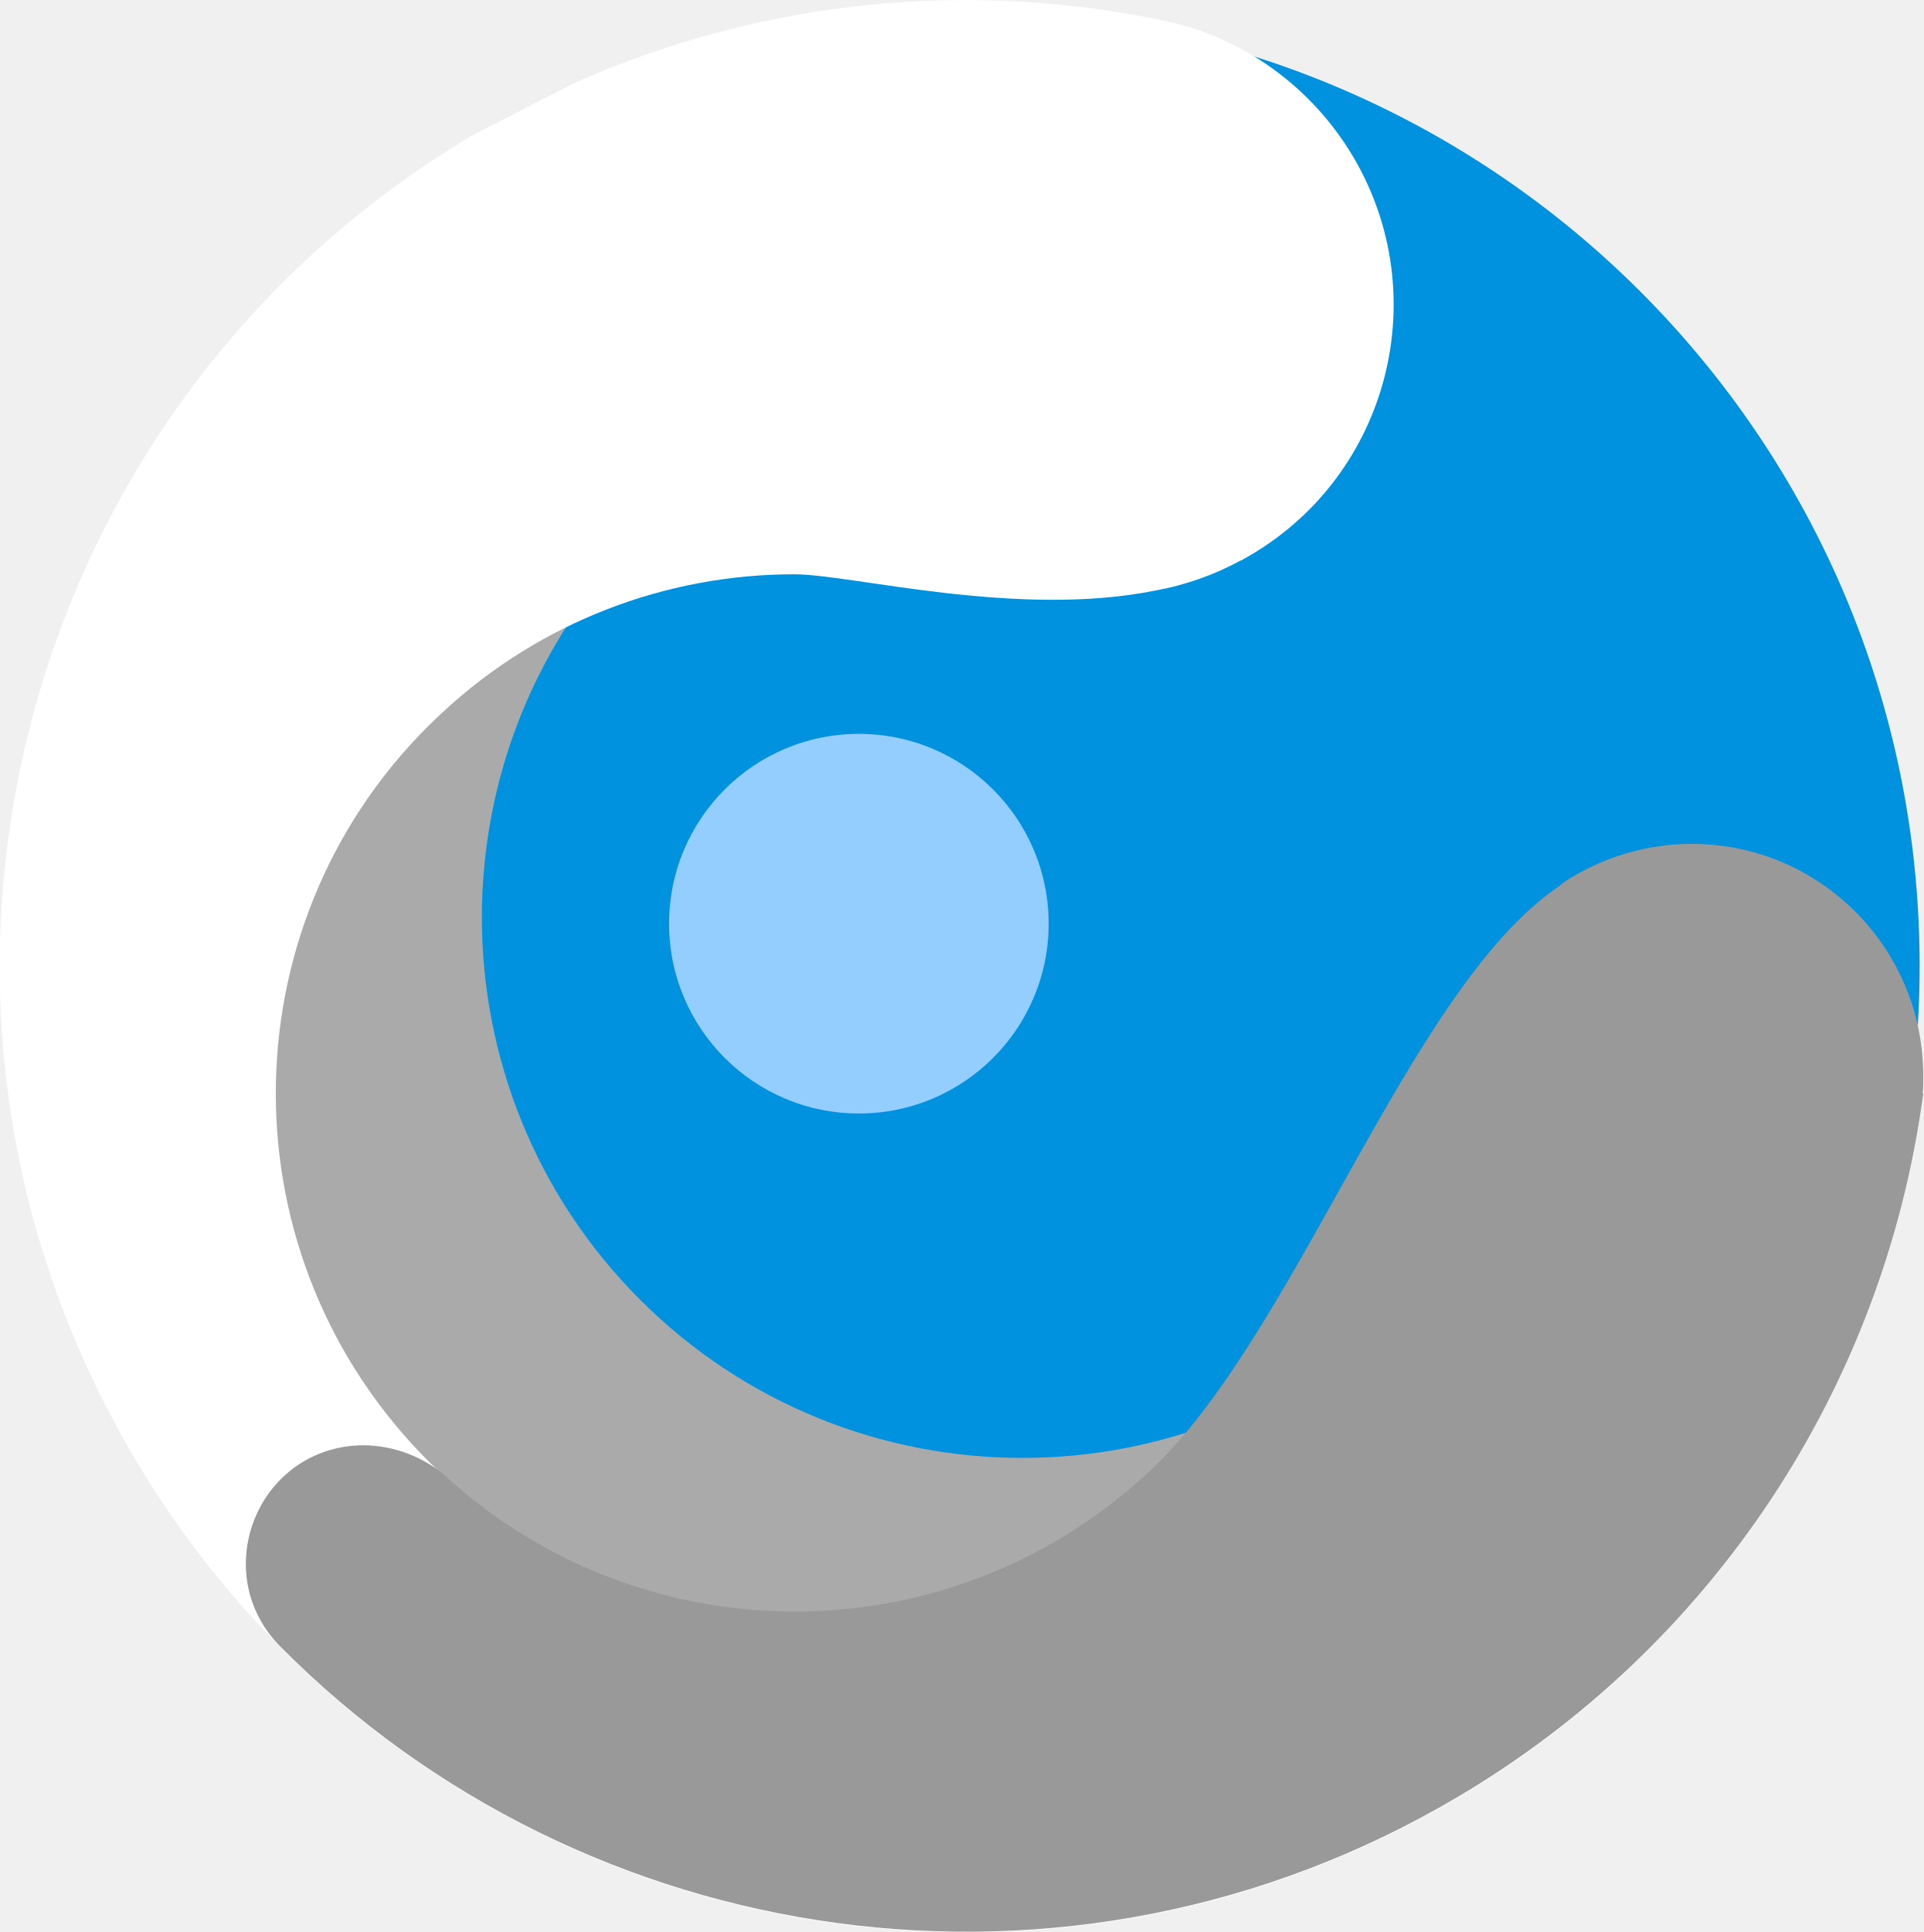
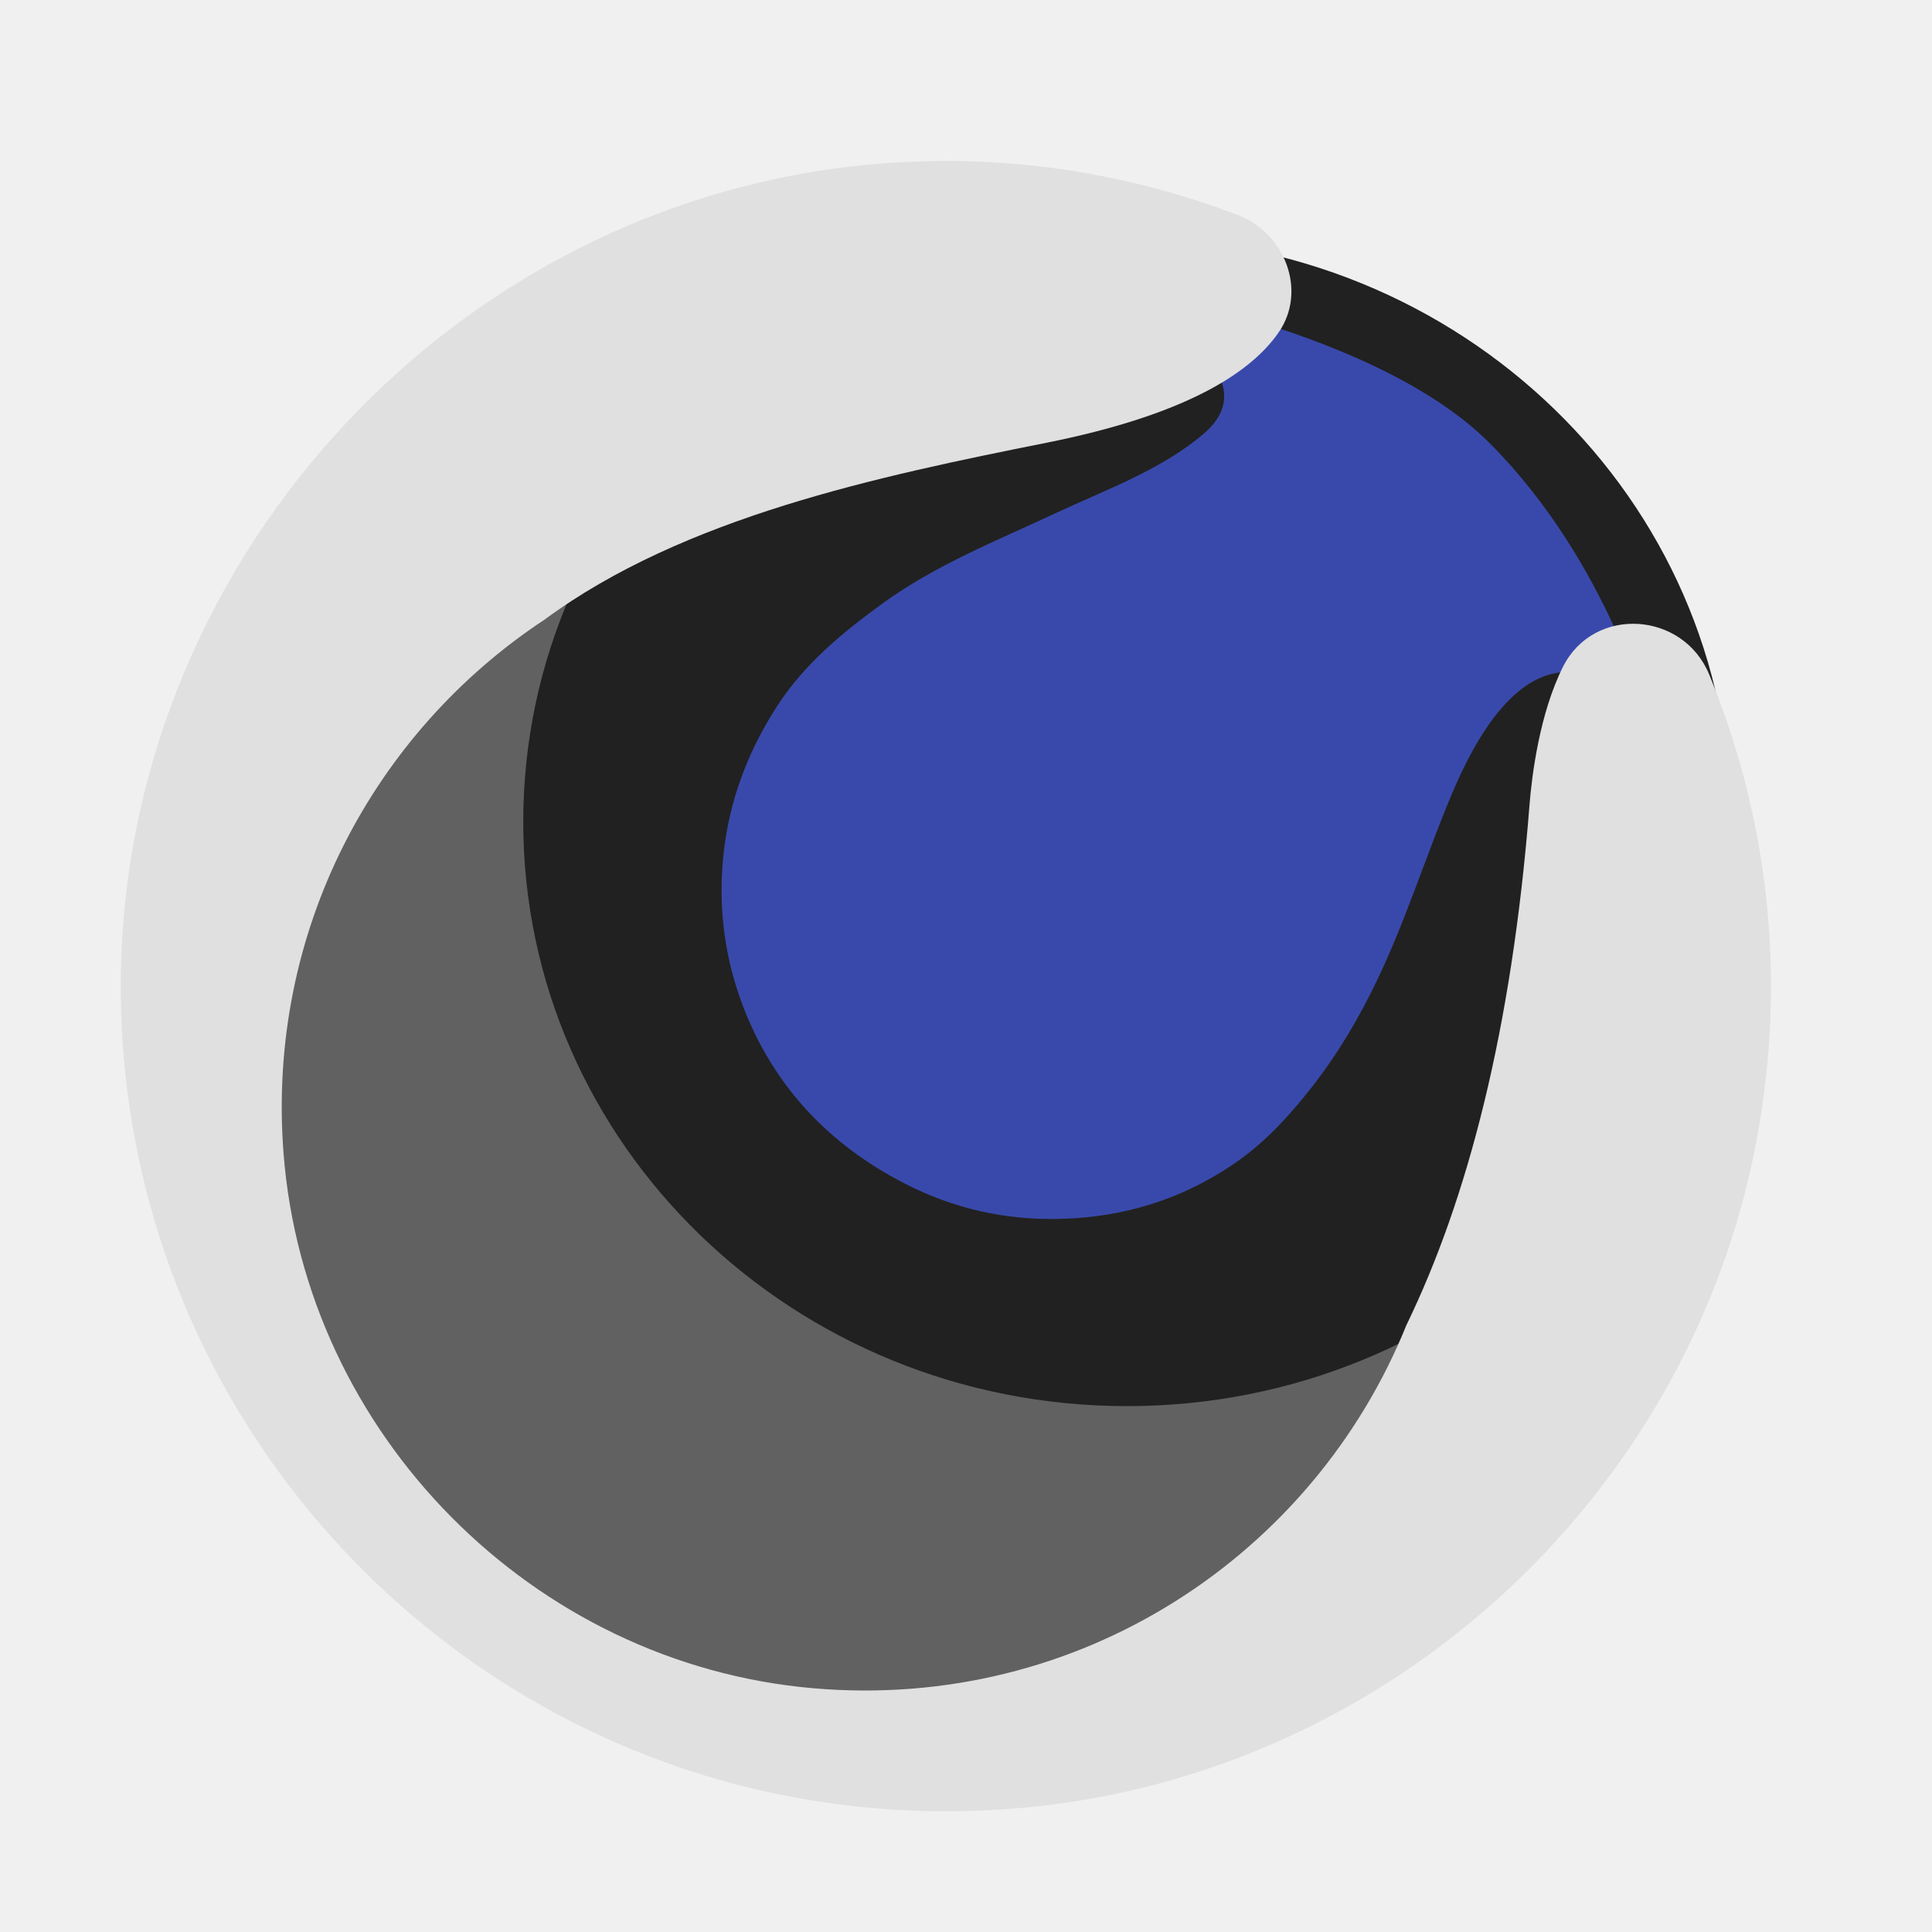
- <svg xmlns="http://www.w3.org/2000/svg" version="1.1" id="Layer_1" x="0px" y="0px" viewBox="0 0 318.2 319.6" style="enable-background:new 0 0 318.2 319.6;" xml:space="preserve">
-   <style type="text/css">
- 	.st0{fill:#0092DF;}
- 	.st1{fill:#AAAAAA;}
- 	.st2{fill:#FFFFFF;}
- 	.st3{fill:#999999;}
- 	.st4{fill:#94CDFF;}
- </style>
-   <g id="Layer_2_1_">
-     <g id="Layer_1-2">
-       <circle class="st0" cx="159.8" cy="159.8" r="157.8" />
-       <path class="st1" d="M232.4,215c-34.9,34.9-91.6,34.9-126.5,0s-34.9-91.6,0-126.5c5.5-5.5,11.6-10.2,18.3-14.1l-99.5,3.7    C-20.4,152.7,3.4,249.7,78,294.8c64.1,38.8,146.7,27.2,197.6-27.8L232.4,215z" />
-       <path class="st2" d="M318.2,178.2c0-21.2-17.1-38.4-38.3-38.4c-7.5,0-14.8,2.2-21.1,6.3l0,0l-0.1,0.1c-0.2,0.1-0.4,0.3-0.6,0.5    c-25.2,16.8-44,75.6-68.8,97.7l0,0c-35.1,31.9-89.4,29.4-121.3-5.7s-29.4-89.4,5.7-121.3C89.4,103,110,95,131.4,95    c9.5,0,36.8,7.3,59.7,2.7c5-0.9,9.8-2.6,14.2-5h0.1c0.2-0.1,0.3-0.2,0.5-0.3c23.2-12.9,31.5-42.2,18.6-65.4    C218,15.4,207.1,7,194.3,3.8c-33.3-7.4-68.1-3.9-99.2,9.9l-16.6,8.5C2.5,67.1-22.7,165.1,22.2,241.1s142.9,101.2,218.9,56.3    c42.2-24.9,70.6-67.8,77.1-116.4l-0.1-0.1C318.1,180,318.2,179.1,318.2,178.2z" />
-       <path class="st3" d="M59.2,239.1c-16.9,0.9-24.7,21.3-12.8,33.3c50.3,50.7,130.4,62.9,194.7,24.9c42.2-24.9,70.6-67.8,77.1-116.4    l-0.1-0.1c0.1-0.9,0.1-1.8,0.1-2.8c0-21.2-17.1-38.4-38.3-38.4c-7.5,0-14.8,2.2-21.1,6.3l0,0l-0.1,0.1c-0.2,0.1-0.4,0.3-0.6,0.5    c-25.2,16.8-44,75.6-68.8,97.7l0,0c-33.2,30.2-83.5,29.6-115.9-0.3C69.4,240.6,64.3,238.9,59.2,239.1L59.2,239.1z" />
-       <circle class="st4" cx="142.1" cy="152.8" r="31.4" />
-     </g>
-   </g>
+ <svg xmlns="http://www.w3.org/2000/svg" viewBox="0 0 48 48" width="48px" height="48px">
+   <ellipse cx="24.5" cy="24.5" fill="#616161" rx="18.5" ry="19.5" />
+   <ellipse cx="28" cy="20.419" fill="#212121" rx="15" ry="14.516" />
+   <path fill="#3949ab" d="M27,7c0,0,5,2,2.899,3.782c-1.063,0.901-2.414,1.378-3.674,1.968 c-1.463,0.685-2.97,1.28-4.292,2.238c-0.999,0.724-1.943,1.502-2.621,2.548c-0.812,1.252-1.29,2.622-1.372,4.118 c-0.074,1.347,0.176,2.641,0.736,3.86c0.799,1.74,2.096,3.013,3.798,3.889c1.212,0.624,2.497,0.913,3.853,0.881 c1.588-0.037,3.051-0.487,4.364-1.393c0.745-0.514,1.339-1.166,1.899-1.88c0.648-0.826,1.171-1.714,1.62-2.65 c0.559-1.164,0.98-2.384,1.443-3.588c0.355-0.922,0.717-1.849,1.268-2.672C39,15,41,18,41,18s-1-4-4-7S27,7,27,7z" />
+   <path fill="#e0e0e0" d="M38,20c-0.44,5.613-1.547,9.809-3.06,12.926c-2.3,5.692-8.099,9.594-14.737,9.018 c-6.975-0.606-12.623-6.317-13.159-13.298c-0.425-5.533,2.261-10.466,6.487-13.253C16.989,12.844,21.838,11.832,26,11 c3.372-0.674,5.038-1.69,5.766-2.739c0.716-1.032,0.161-2.471-1.012-2.919c-2.693-1.027-5.65-1.515-8.755-1.287 C11.255,4.844,2.806,14.112,3.004,24.883C3.219,36.666,13.377,46.02,25.441,44.911c9.176-0.844,16.776-7.919,18.277-17.01 c0.659-3.989,0.127-7.783-1.253-11.142c-0.647-1.573-2.863-1.716-3.63-0.198C38.247,17.726,38.056,19.286,38,20z" />
</svg>
